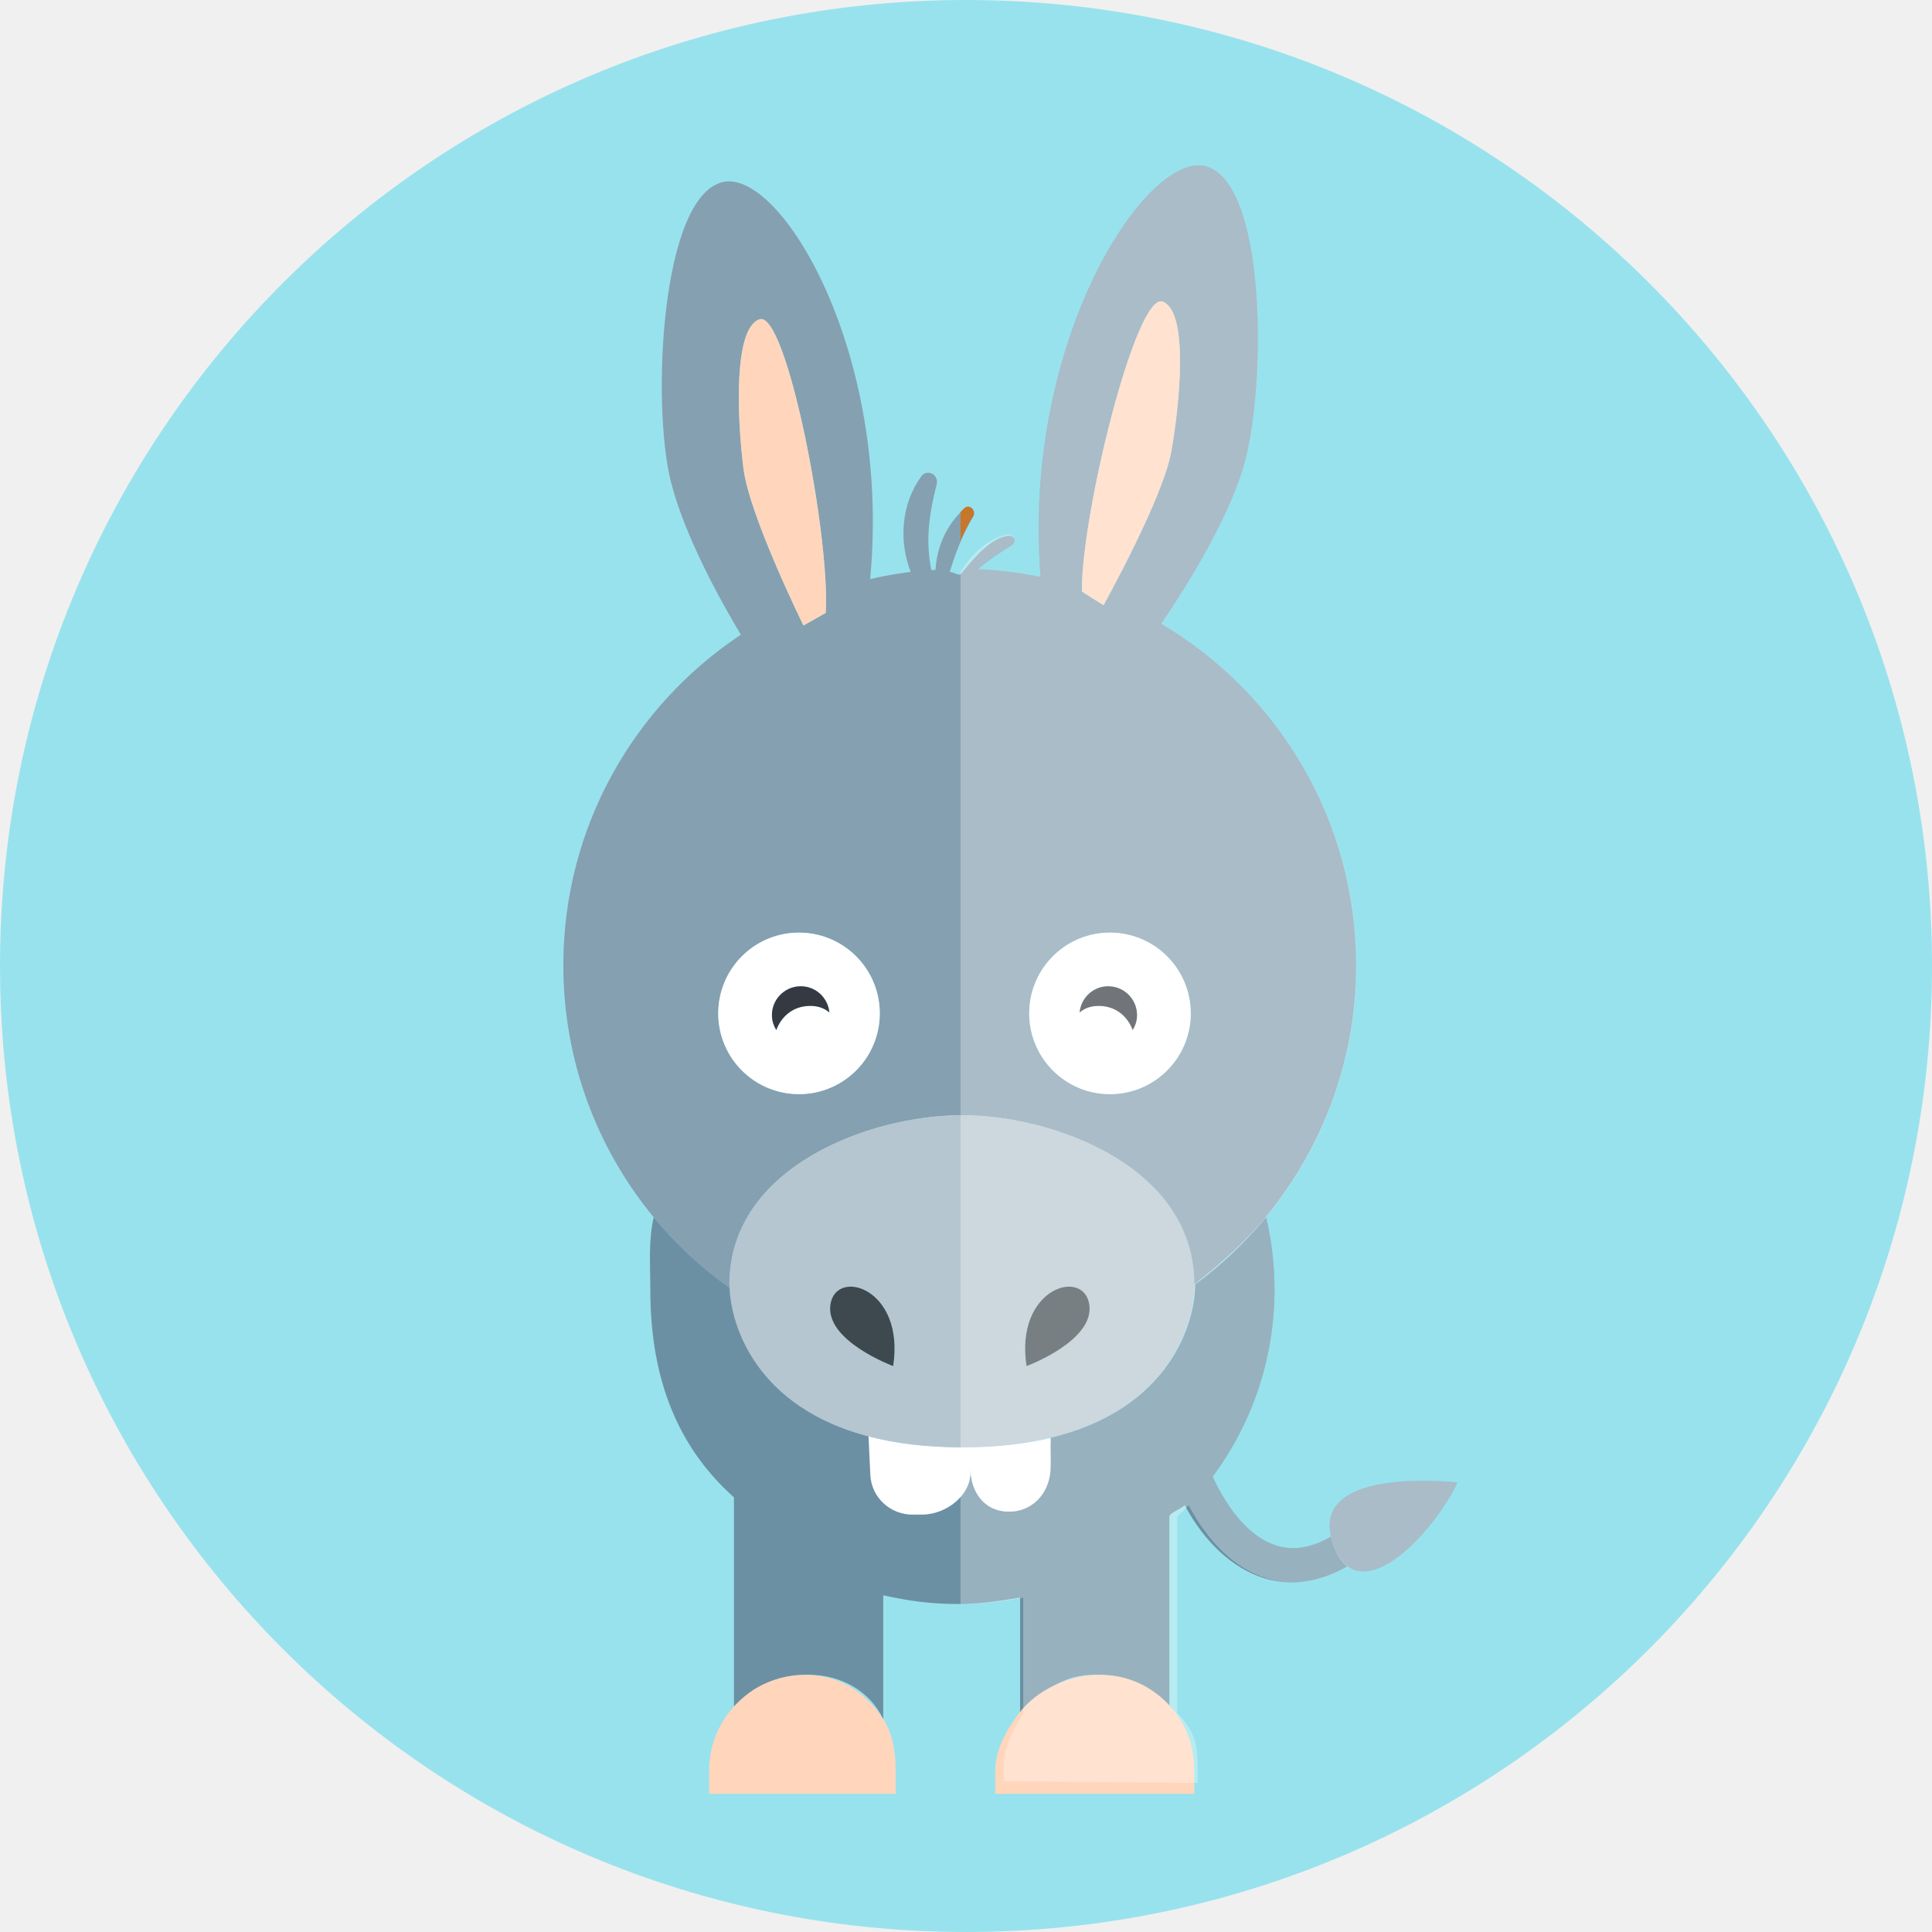
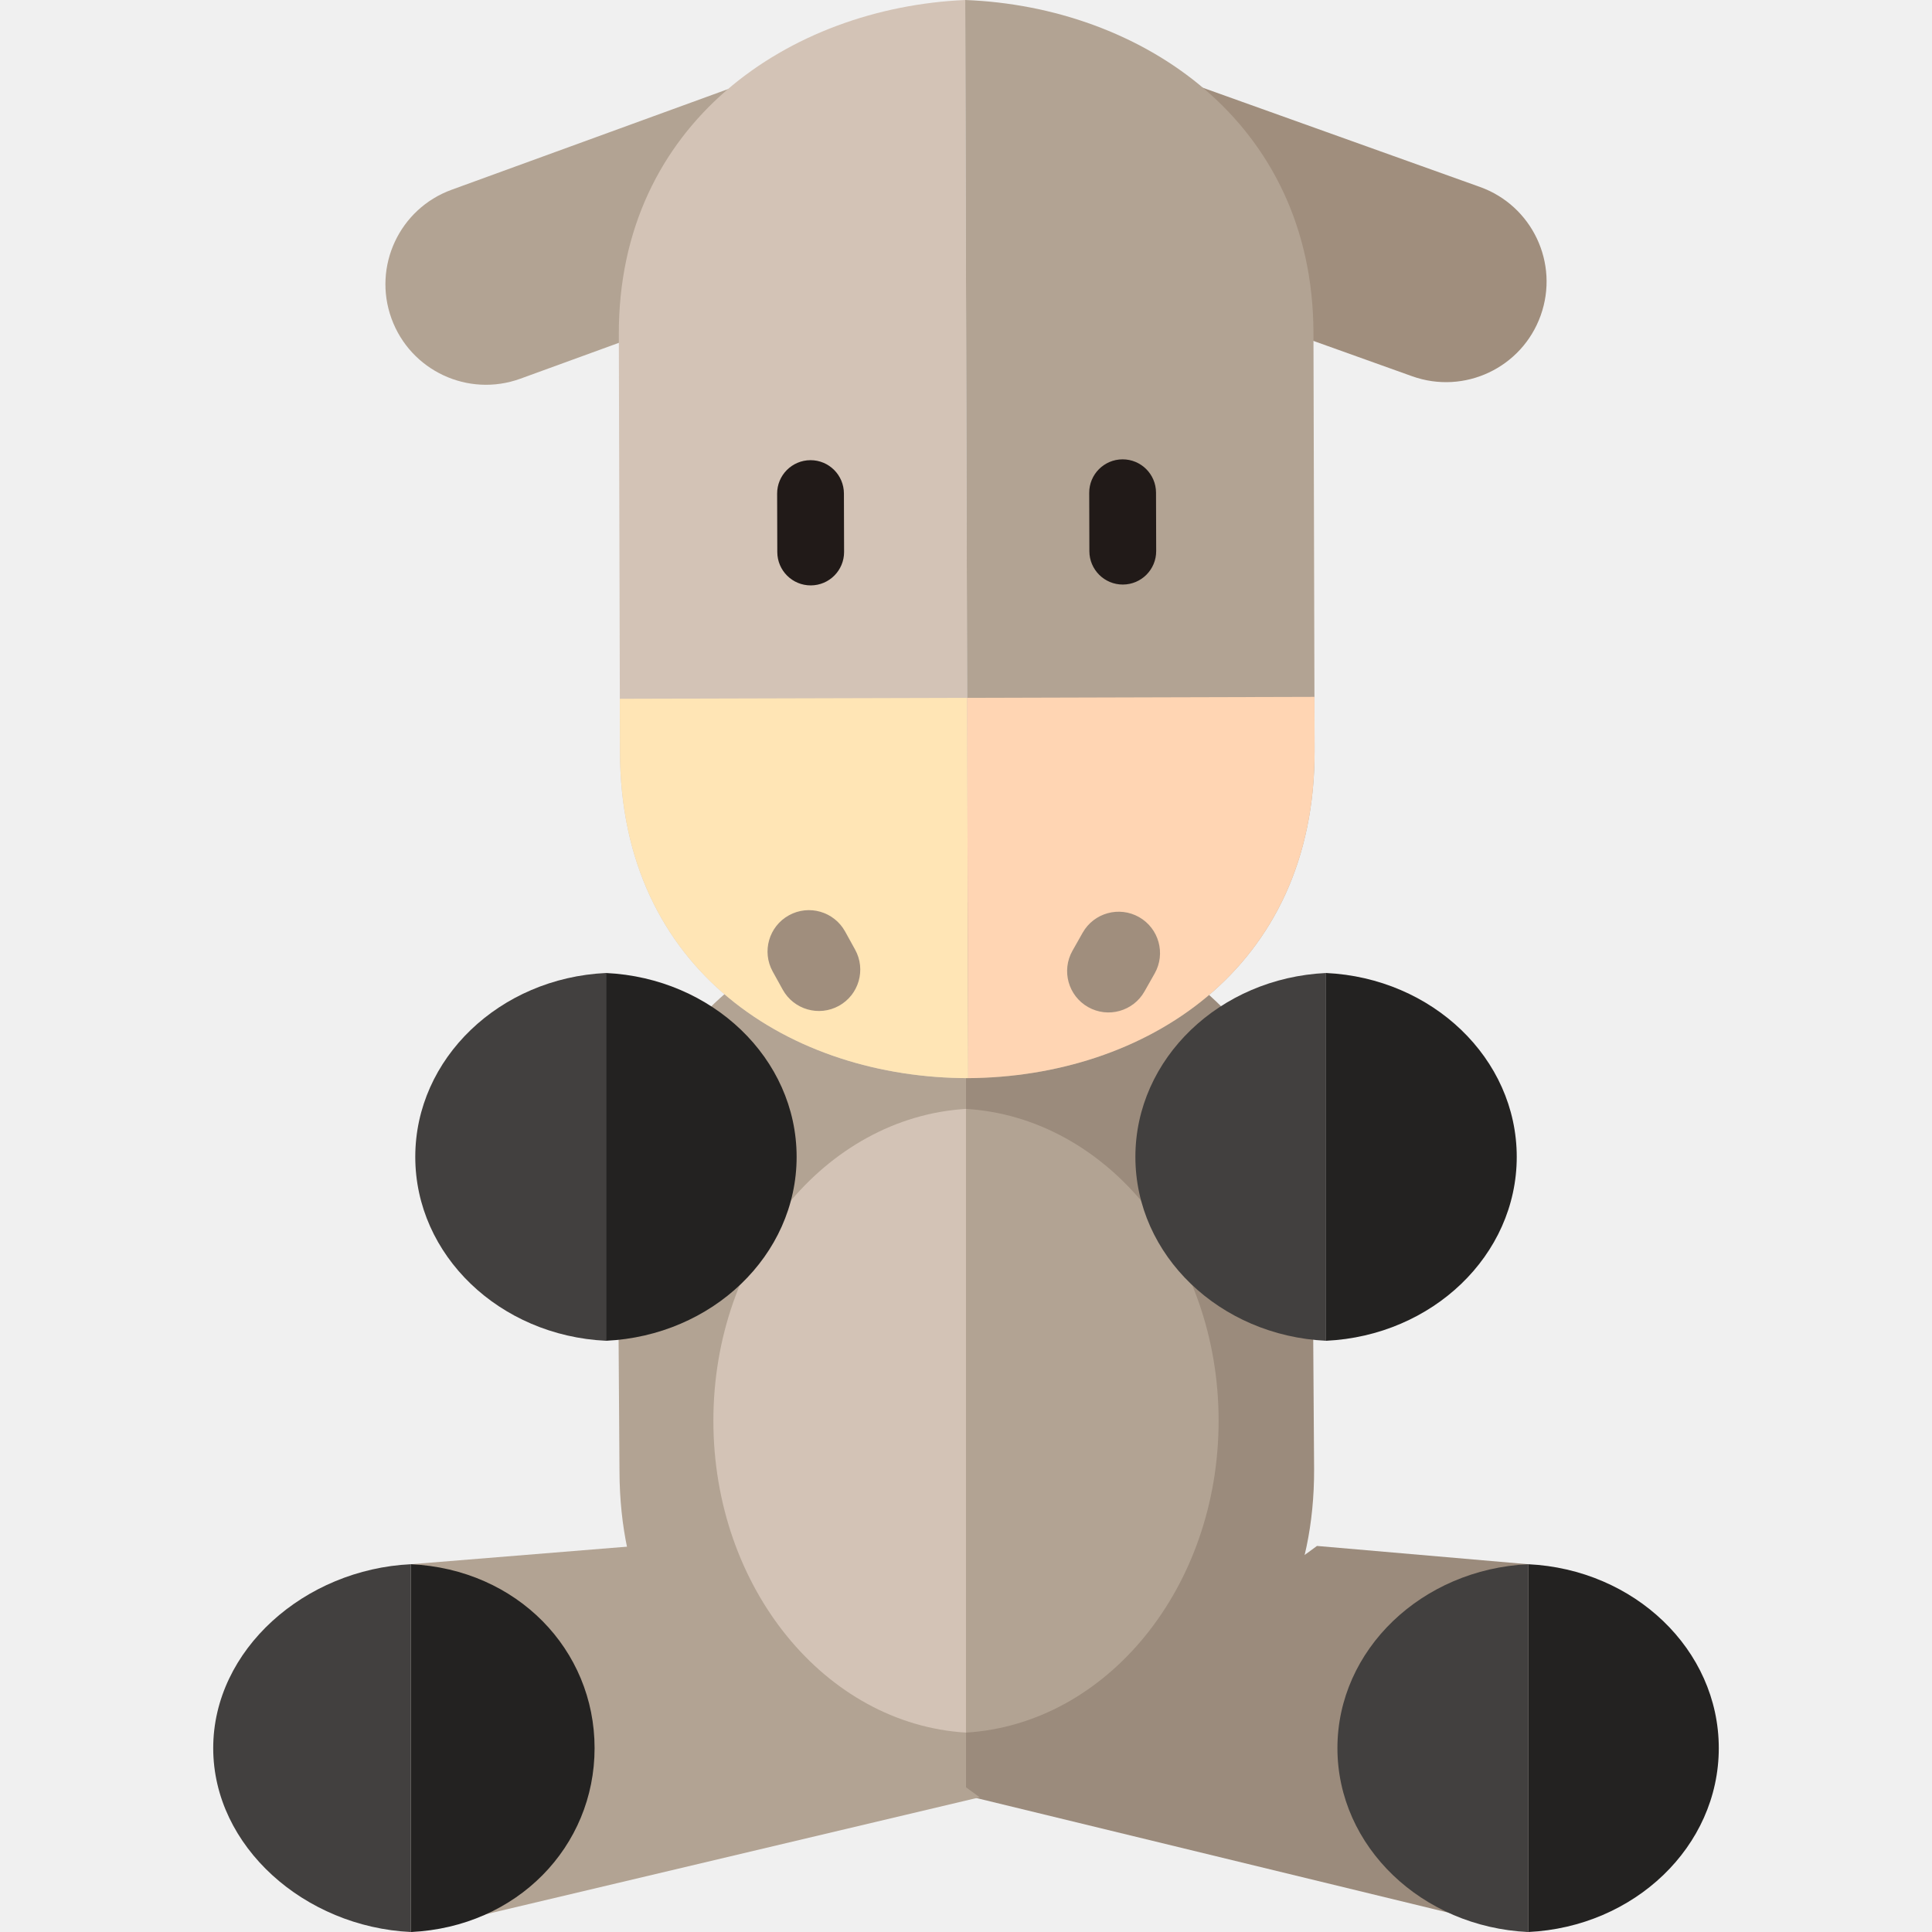
- <svg xmlns="http://www.w3.org/2000/svg" height="800px" width="800px" version="1.1" id="Capa_1" viewBox="0 0 155.301 155.301" xml:space="preserve">
+ <svg xmlns="http://www.w3.org/2000/svg" height="800px" width="800px" version="1.1" id="Capa_1" viewBox="0 0 186.833 186.833" xml:space="preserve">
  <g>
-     <circle style="fill:#98E2ED;" cx="77.651" cy="77.65" r="77.65" />
    <g>
      <g>
-         <path style="fill:#6C90A3;" d="M107.078,123.863c-0.037-0.12-0.06-0.232-0.088-0.346c-1.556,0.913-3.044,1.155-4.432,0.707     c-1.936-0.625-3.702-2.563-5.081-5.523c3.124-4.208,4.974-9.418,4.974-15.062c0-1.997-0.238-3.936-0.675-5.799     c-1.67,2.027-3.586,3.841-5.7,5.403c-0.007,3.018-1.966,10.051-11.721,12.351c-0.04,0.839-0.08,1.678-0.119,2.517     c-0.091,1.944-1.261,3.442-3.215,3.398c-1.941-0.047-3.023-1.62-3.023-3.567v0.45c0,1.828-1.943,3.306-3.772,3.346     c-0.137,0.003-0.457,0.005-0.598,0.008c-1.826,0.046-3.479-1.36-3.564-3.186c-0.05-1.032-0.147-2.065-0.197-3.099     c-8.981-2.352-11.056-8.822-11.186-11.919c-2.278-1.628-4.354-3.543-6.131-5.702c-0.438,1.864-0.276,3.803-0.276,5.799     c0,6.413,1.724,12.265,6.724,16.723v17.838c0-2.147,3.256-3.575,6-3.575c2.744,0,5,1.427,6,3.575v-9.966     c2,0.453,3.867,0.7,5.902,0.7c1.746,0,3.098-0.177,5.098-0.514v9.292c2-1.872,3.471-3.087,6-3.087c2.529,0,5,1.215,6,3.087     v-15.798c0-0.299,0.934-0.605,1.231-0.919c1.646,3.063,3.901,5.063,6.326,5.846c0.729,0.236,1.554,0.353,2.312,0.353     c1.449,0,2.976-0.435,4.44-1.284C107.792,125.532,107.395,124.877,107.078,123.863z" />
-         <path style="fill:#85A0B0;" d="M106.99,123.517c0.028,0.113,0.051,0.226,0.088,0.346c0.316,1.015,0.754,1.669,1.27,2.047     c2.59,1.902,7.196-3.319,8.807-6.74C117.155,119.17,105.65,117.814,106.99,123.517z" />
-         <path style="fill:#FFD6BC;" d="M64.72,134.626c-2.745,0-5.128,1.427-6.511,3.575c-0.777,1.21-1.211,2.648-1.211,4.194v1.799h15     v-1.799c0-1.546-0.211-2.983-0.99-4.194C69.626,136.053,67.464,134.626,64.72,134.626z" />
-         <path style="fill:#FFD6BC;" d="M88.445,134.626c-2.529,0-5.108,1.215-6.528,3.087c-0.986,1.303-1.918,2.921-1.918,4.682v1.799h16     v-1.799c0-1.76-0.484-3.378-1.471-4.682C93.108,135.841,90.976,134.626,88.445,134.626z" />
-         <path style="fill:#85A0B0;" d="M58.656,103.542c-0.004-0.109-0.007-0.215-0.007-0.316c0-9.417,11.268-13.584,18.675-13.584     c7.402,0,18.674,4.167,18.674,13.584c0,0.006,0,0.012,0,0.017c2-1.562,4.069-3.376,5.737-5.403     c4.534-5.506,7.276-12.559,7.276-20.247c0-11.689-6.284-21.903-15.666-27.451c1.599-2.346,5.162-7.863,6.58-12.514     c1.859-6.086,1.984-22.776-2.934-24.248C92.27,11.968,82.117,27.27,83.648,46.381c-1.633-0.339-3.313-0.549-5.027-0.627     c0.789-0.707,1.702-1.28,2.656-1.893c0.483-0.313,0.302-0.894-0.336-0.775c-1.577,0.293-2.875,2.108-3.758,3.108     c-0.008,0-0.017,0-0.026,0c-0.274,0-0.546-0.225-0.818-0.218c0.479-1.511,1.029-3.049,1.887-4.44     c0.273-0.443-0.298-1.039-0.699-0.67c-1.442,1.323-2.206,3.04-2.331,4.948c-0.111,0.007-0.223,0.002-0.333,0.01     c-0.479-2.366-0.183-4.485,0.431-6.897c0.195-0.763-0.765-1.291-1.249-0.622c-1.603,2.224-1.805,5.156-0.841,7.667     c-1.104,0.137-2.192,0.329-3.26,0.576c1.73-18.233-7.225-33.047-11.868-31.908c-4.984,1.223-5.7,17.897-4.149,24.069     c1.106,4.407,4.039,9.664,5.627,12.312c-8.599,5.709-14.271,15.476-14.271,26.572c0,7.688,2.723,14.741,7.256,20.247     C54.316,99.999,56.377,101.914,58.656,103.542z M95.711,81.228c0.129,3.583-2.672,6.592-6.257,6.72     c-3.583,0.127-6.591-2.674-6.718-6.257c-0.129-3.584,2.672-6.592,6.254-6.719C92.574,74.843,95.582,77.644,95.711,81.228z      M93.462,24.245c2.127,0.811,1.361,8.3,0.688,12.069c-0.673,3.768-5.447,12.337-5.447,12.337l-1.736-1.102     C86.906,41.367,91.335,23.434,93.462,24.245z M59.765,37.686c-0.483-3.797-0.871-11.315,1.294-12.02     c2.164-0.703,5.688,17.43,5.317,23.602l-1.79,1.013C64.586,50.281,60.247,41.484,59.765,37.686z M64.459,74.972     c3.584,0.127,6.384,3.135,6.255,6.719c-0.127,3.582-3.136,6.384-6.718,6.257c-3.585-0.128-6.386-3.137-6.257-6.72     C57.868,77.644,60.875,74.843,64.459,74.972z" />
-         <path style="fill:#FFFFFF;" d="M82.737,81.691c0.127,3.582,3.135,6.384,6.718,6.257c3.585-0.128,6.386-3.137,6.257-6.72     c-0.129-3.584-3.137-6.385-6.721-6.256C85.408,75.099,82.608,78.107,82.737,81.691z M91.398,81.679     c-0.014,0.413-0.146,0.792-0.348,1.122c-0.373-1.026-1.266-1.895-2.62-1.942c-0.714-0.025-1.258,0.184-1.646,0.529     c0.111-1.217,1.146-2.152,2.381-2.107C90.443,79.326,91.443,80.4,91.398,81.679z" />
-         <path style="fill:#353A42;" d="M86.783,81.389c0.389-0.345,0.933-0.555,1.646-0.529c1.354,0.047,2.247,0.916,2.62,1.942     c0.201-0.33,0.334-0.709,0.348-1.122c0.045-1.279-0.955-2.353-2.233-2.398C87.929,79.237,86.895,80.171,86.783,81.389z" />
-         <path style="fill:#FFFFFF;" d="M63.996,87.948c3.582,0.127,6.591-2.674,6.718-6.257c0.129-3.584-2.671-6.592-6.255-6.719     c-3.584-0.129-6.591,2.672-6.72,6.256C57.611,84.811,60.411,87.819,63.996,87.948z M64.285,79.281     c1.236-0.044,2.27,0.89,2.382,2.107c-0.389-0.345-0.933-0.555-1.646-0.529c-1.354,0.047-2.247,0.916-2.62,1.942     c-0.202-0.33-0.334-0.709-0.349-1.122C62.008,80.4,63.008,79.326,64.285,79.281z" />
-         <path style="fill:#353A42;" d="M65.021,80.859c0.714-0.025,1.258,0.184,1.646,0.529c-0.112-1.217-1.146-2.152-2.382-2.107     c-1.277,0.044-2.277,1.119-2.233,2.398c0.015,0.413,0.146,0.792,0.349,1.122C62.774,81.775,63.666,80.906,65.021,80.859z" />
-         <path style="fill:#FFFFFF;" d="M77.363,116.341c-2.943,0-5.436-0.327-7.548-0.88c0.049,1.034,0.097,2.067,0.146,3.099     c0.087,1.826,1.633,3.232,3.459,3.186c0.14-0.003,0.671-0.005,0.808-0.008c1.828-0.04,3.772-1.518,3.772-3.346v-0.45     c0,1.948,1.082,3.521,3.023,3.567c1.954,0.044,3.334-1.455,3.426-3.398c0.039-0.838-0.027-1.677,0.013-2.517     C82.469,116.064,80.055,116.341,77.363,116.341z" />
-         <path style="fill:#B6C6D0;" d="M77.324,89.643c-7.406,0-18.696,4.167-18.696,13.584c0,0.101,0.014,0.207,0.018,0.316     c0.13,3.097,2.183,9.566,11.165,11.919c2.111,0.553,4.606,0.88,7.55,0.88c2.692,0,4.963-0.277,6.954-0.747     c9.756-2.3,11.684-9.333,11.684-12.351c0-0.005,0-0.011,0-0.017C95.998,93.81,84.727,89.643,77.324,89.643z M87.558,104.832     c0.478,2.943-5.04,4.978-5.04,4.978C81.556,103.57,87.076,101.89,87.558,104.832z M66.756,104.832     c0.479-2.942,6.001-1.263,5.04,4.978C71.796,109.81,66.278,107.775,66.756,104.832z" />
-         <path style="fill:#3E494F;" d="M82.518,109.81c0,0,5.518-2.035,5.04-4.978C87.076,101.89,81.556,103.57,82.518,109.81z" />
-         <path style="fill:#3E494F;" d="M66.756,104.832c-0.479,2.943,5.04,4.978,5.04,4.978C72.757,103.57,67.236,101.89,66.756,104.832z     " />
-         <path style="fill:#FFD6BC;" d="M66.376,49.268c0.37-6.172-3.153-24.305-5.317-23.602c-2.165,0.704-1.777,8.222-1.294,12.02     c0.482,3.798,4.821,12.595,4.821,12.595L66.376,49.268z" />
-         <path style="fill:#FFD6BC;" d="M88.703,48.651c0,0,4.774-8.569,5.447-12.337c0.673-3.769,1.438-11.258-0.688-12.069     c-2.127-0.811-6.556,17.122-6.495,23.304L88.703,48.651z" />
+         <path style="fill:#B2A393;" d="M93.416,87.223c-16.932,0.757-33.739,11.889-33.662,32.389l0.153,22.713     c0.08,21.308,16.573,31.488,33.509,31.48V87.223z" />
+         <path style="fill:#9B8B7C;" d="M93.416,87.223c16.938,0.629,33.434,11.635,33.511,32.135c0,0,0.152,22.712,0.152,22.712     c0.081,21.309-16.727,31.615-33.663,31.735V87.223z" />
      </g>
-       <path style="opacity:0.3;fill:#FFFFFF;" d="M106.99,123.517c-1.557,0.913-3.046,1.154-4.432,0.707    c-1.936-0.625-3.702-2.563-5.081-5.523c3.124-4.208,4.974-9.418,4.974-15.062c0-1.997-0.238-3.936-0.675-5.799    c4.532-5.506,7.256-12.559,7.256-20.247c0-11.689-6.295-21.903-15.677-27.451c1.6-2.346,5.156-7.863,6.576-12.514    c1.858-6.086,1.98-22.776-2.938-24.248c-4.723-1.413-14.875,13.889-13.344,33.001c-1.634-0.339-3.314-0.549-5.03-0.627    c0.79-0.707,1.702-1.28,2.656-1.893c0.483-0.313,0.303-0.999-0.335-0.88c-1.561,0.29-2.847,1.6-3.729,2.96v82.992    c1.726-0.004,3.414-0.18,5.043-0.513v9.279c-0.652,1.137-1.554,2.654-1.554,4.058l-0.026,1.426l15.598,0.137v-1.241    c0-2.066-0.323-2.985-1.639-4.377v-15.787c0.312-0.299,0.615-0.605,0.912-0.919c1.647,3.063,3.743,5.063,6.168,5.845    c0.729,0.236,1.475,0.353,2.232,0.353c1.449,0,2.936-0.435,4.4-1.284c2.59,1.902,7.196-3.319,8.807-6.74    C117.155,119.17,105.649,117.814,106.99,123.517z" />
-       <path style="fill:#C6772B;" d="M77.213,43.472c0.289-0.678,0.614-1.344,1.012-1.988c0.273-0.442-0.298-1.012-0.699-0.644    c-0.11,0.102-0.211,0.21-0.313,0.315V43.472z" />
+     </g>
+     <g>
+       <path style="fill:#D3C3B6;" d="M93.415,107.235c-13.609,0.827-24.428,14.012-24.428,30.158c0,16.144,10.818,29.331,24.428,30.157    V107.235z" />
+       <path style="fill:#B2A393;" d="M93.417,107.235c13.608,0.827,24.428,14.012,24.428,30.158c0,16.144-10.819,29.331-24.428,30.157    V107.235z" />
+     </g>
+     <g>
+       <g>
+         <path style="fill:#232221;" d="M128.237,94.093c10.273,0.487,18.439,8.263,18.439,17.783c0,9.52-8.166,17.296-18.439,17.783     V94.093z" />
+         <path style="fill:#42403F;" d="M128.236,94.093c-10.272,0.487-18.439,8.263-18.439,17.783c0,9.52,8.167,17.296,18.439,17.783     V94.093z" />
+       </g>
+       <g>
+         <path style="fill:#232221;" d="M58.599,94.093c10.272,0.487,18.438,8.263,18.438,17.783c0,9.52-8.166,17.296-18.438,17.783     V94.093z" />
+         <path style="fill:#42403F;" d="M58.597,94.093c-10.272,0.487-18.438,8.263-18.438,17.783c0,9.52,8.166,17.296,18.438,17.783     V94.093z" />
+       </g>
+     </g>
+     <g>
+       <g>
+         <polygon style="fill:#9B8B7C;" points="147.774,186.833 94.121,173.806 127.358,149.499 147.774,151.267    " />
+         <g>
+           <path style="fill:#232221;" d="M147.776,151.267c10.272,0.488,18.438,8.263,18.438,17.784c0,9.52-8.166,17.296-18.438,17.783      V151.267z" />
+           <path style="fill:#42403F;" d="M147.774,151.267c-10.272,0.488-18.439,8.263-18.439,17.784c0,9.52,8.167,17.296,18.439,17.783      V151.267z" />
+         </g>
+       </g>
+       <g>
+         <polygon style="fill:#B2A393;" points="39.736,186.833 94.741,173.806 61.506,149.499 39.736,151.267    " />
+         <g>
+           <path style="fill:#232221;" d="M39.736,151.267c10.273,0.488,17.763,8.263,17.763,17.784c0,9.52-7.49,17.296-17.763,17.783      V151.267z" />
+           <path style="fill:#42403F;" d="M39.736,151.267c-10.272,0.488-19.117,8.263-19.117,17.784c0,9.52,8.844,17.296,19.117,17.783      V151.267z" />
+         </g>
+       </g>
+     </g>
+     <g>
+       <g>
+         <path style="fill:#B2A393;" d="M83.54,14.179c1.836,5.045-0.765,10.625-5.809,12.462l-27.406,9.98     c-5.047,1.837-10.626-0.764-12.464-5.809l0,0c-1.837-5.045,0.764-10.625,5.81-12.461l27.407-9.981     C76.122,6.532,81.701,9.134,83.54,14.179L83.54,14.179z" />
+         <path style="fill:#A08E7D;" d="M103.221,14.125c-1.81,5.055,0.822,10.62,5.878,12.43l27.462,9.83     c5.056,1.809,10.62-0.822,12.429-5.877l0,0c1.811-5.057-0.819-10.621-5.876-12.431l-27.462-9.83     C110.597,6.438,105.031,9.07,103.221,14.125L103.221,14.125z" />
+       </g>
+       <g>
+         <path style="fill:#D3C3B6;" d="M93.342,0C76.408,0.739,59.787,11.853,59.843,32.354c0,0,0.112,40.39,0.112,40.39     c0.058,21.309,16.736,31.505,33.673,31.515L93.342,0z" />
+         <path style="fill:#B2A393;" d="M93.342,0c16.937,0.646,33.618,11.669,33.675,32.17c0.001,0,0.11,40.39,0.11,40.39     c0.06,21.309-16.563,31.597-33.499,31.7L93.342,0z" />
+       </g>
+       <g>
+         <path style="fill:#211A18;" d="M81.627,53.374c0.004,1.783-1.437,3.232-3.22,3.237l0,0c-1.783,0.005-3.233-1.437-3.239-3.22     l-0.016-5.652c-0.005-1.783,1.438-3.232,3.222-3.238l0,0c1.783-0.004,3.232,1.438,3.237,3.221L81.627,53.374z" />
+         <path style="fill:#211A18;" d="M111.808,53.291c0.005,1.783-1.438,3.233-3.221,3.238l0,0c-1.784,0.005-3.233-1.437-3.24-3.219     l-0.015-5.651c-0.005-1.784,1.438-3.233,3.221-3.239l0,0c1.784-0.005,3.235,1.437,3.239,3.22L111.808,53.291z" />
+       </g>
+       <g>
+         <path style="fill:#FFE5B5;" d="M59.941,67.575c0.009,3.142,0.015,5.17,0.015,5.17c0.058,21.309,16.736,31.505,33.673,31.515     l-0.101-36.776L59.941,67.575z" />
+         <path style="fill:#FFD5B3;" d="M93.528,67.484l0.101,36.776c16.936-0.103,33.559-10.391,33.499-31.7c0,0-0.005-2.027-0.013-5.169     L93.528,67.484z" />
+       </g>
+     </g>
+     <g>
+       <path style="fill:#A08E7D;" d="M82.693,91.833c1.068,1.933,0.367,4.367-1.566,5.435l0,0c-1.935,1.068-4.367,0.367-5.436-1.567    l-0.968-1.751c-1.067-1.934-0.366-4.367,1.568-5.435l0,0c1.933-1.069,4.366-0.367,5.435,1.567L82.693,91.833z" />
+       <path style="fill:#A08E7D;" d="M103.714,91.939c-1.088,1.923-0.411,4.363,1.511,5.45l0,0c1.923,1.089,4.363,0.411,5.451-1.511    l0.986-1.74c1.086-1.923,0.41-4.363-1.513-5.452l0,0c-1.924-1.087-4.364-0.41-5.451,1.512L103.714,91.939z" />
    </g>
  </g>
</svg>
